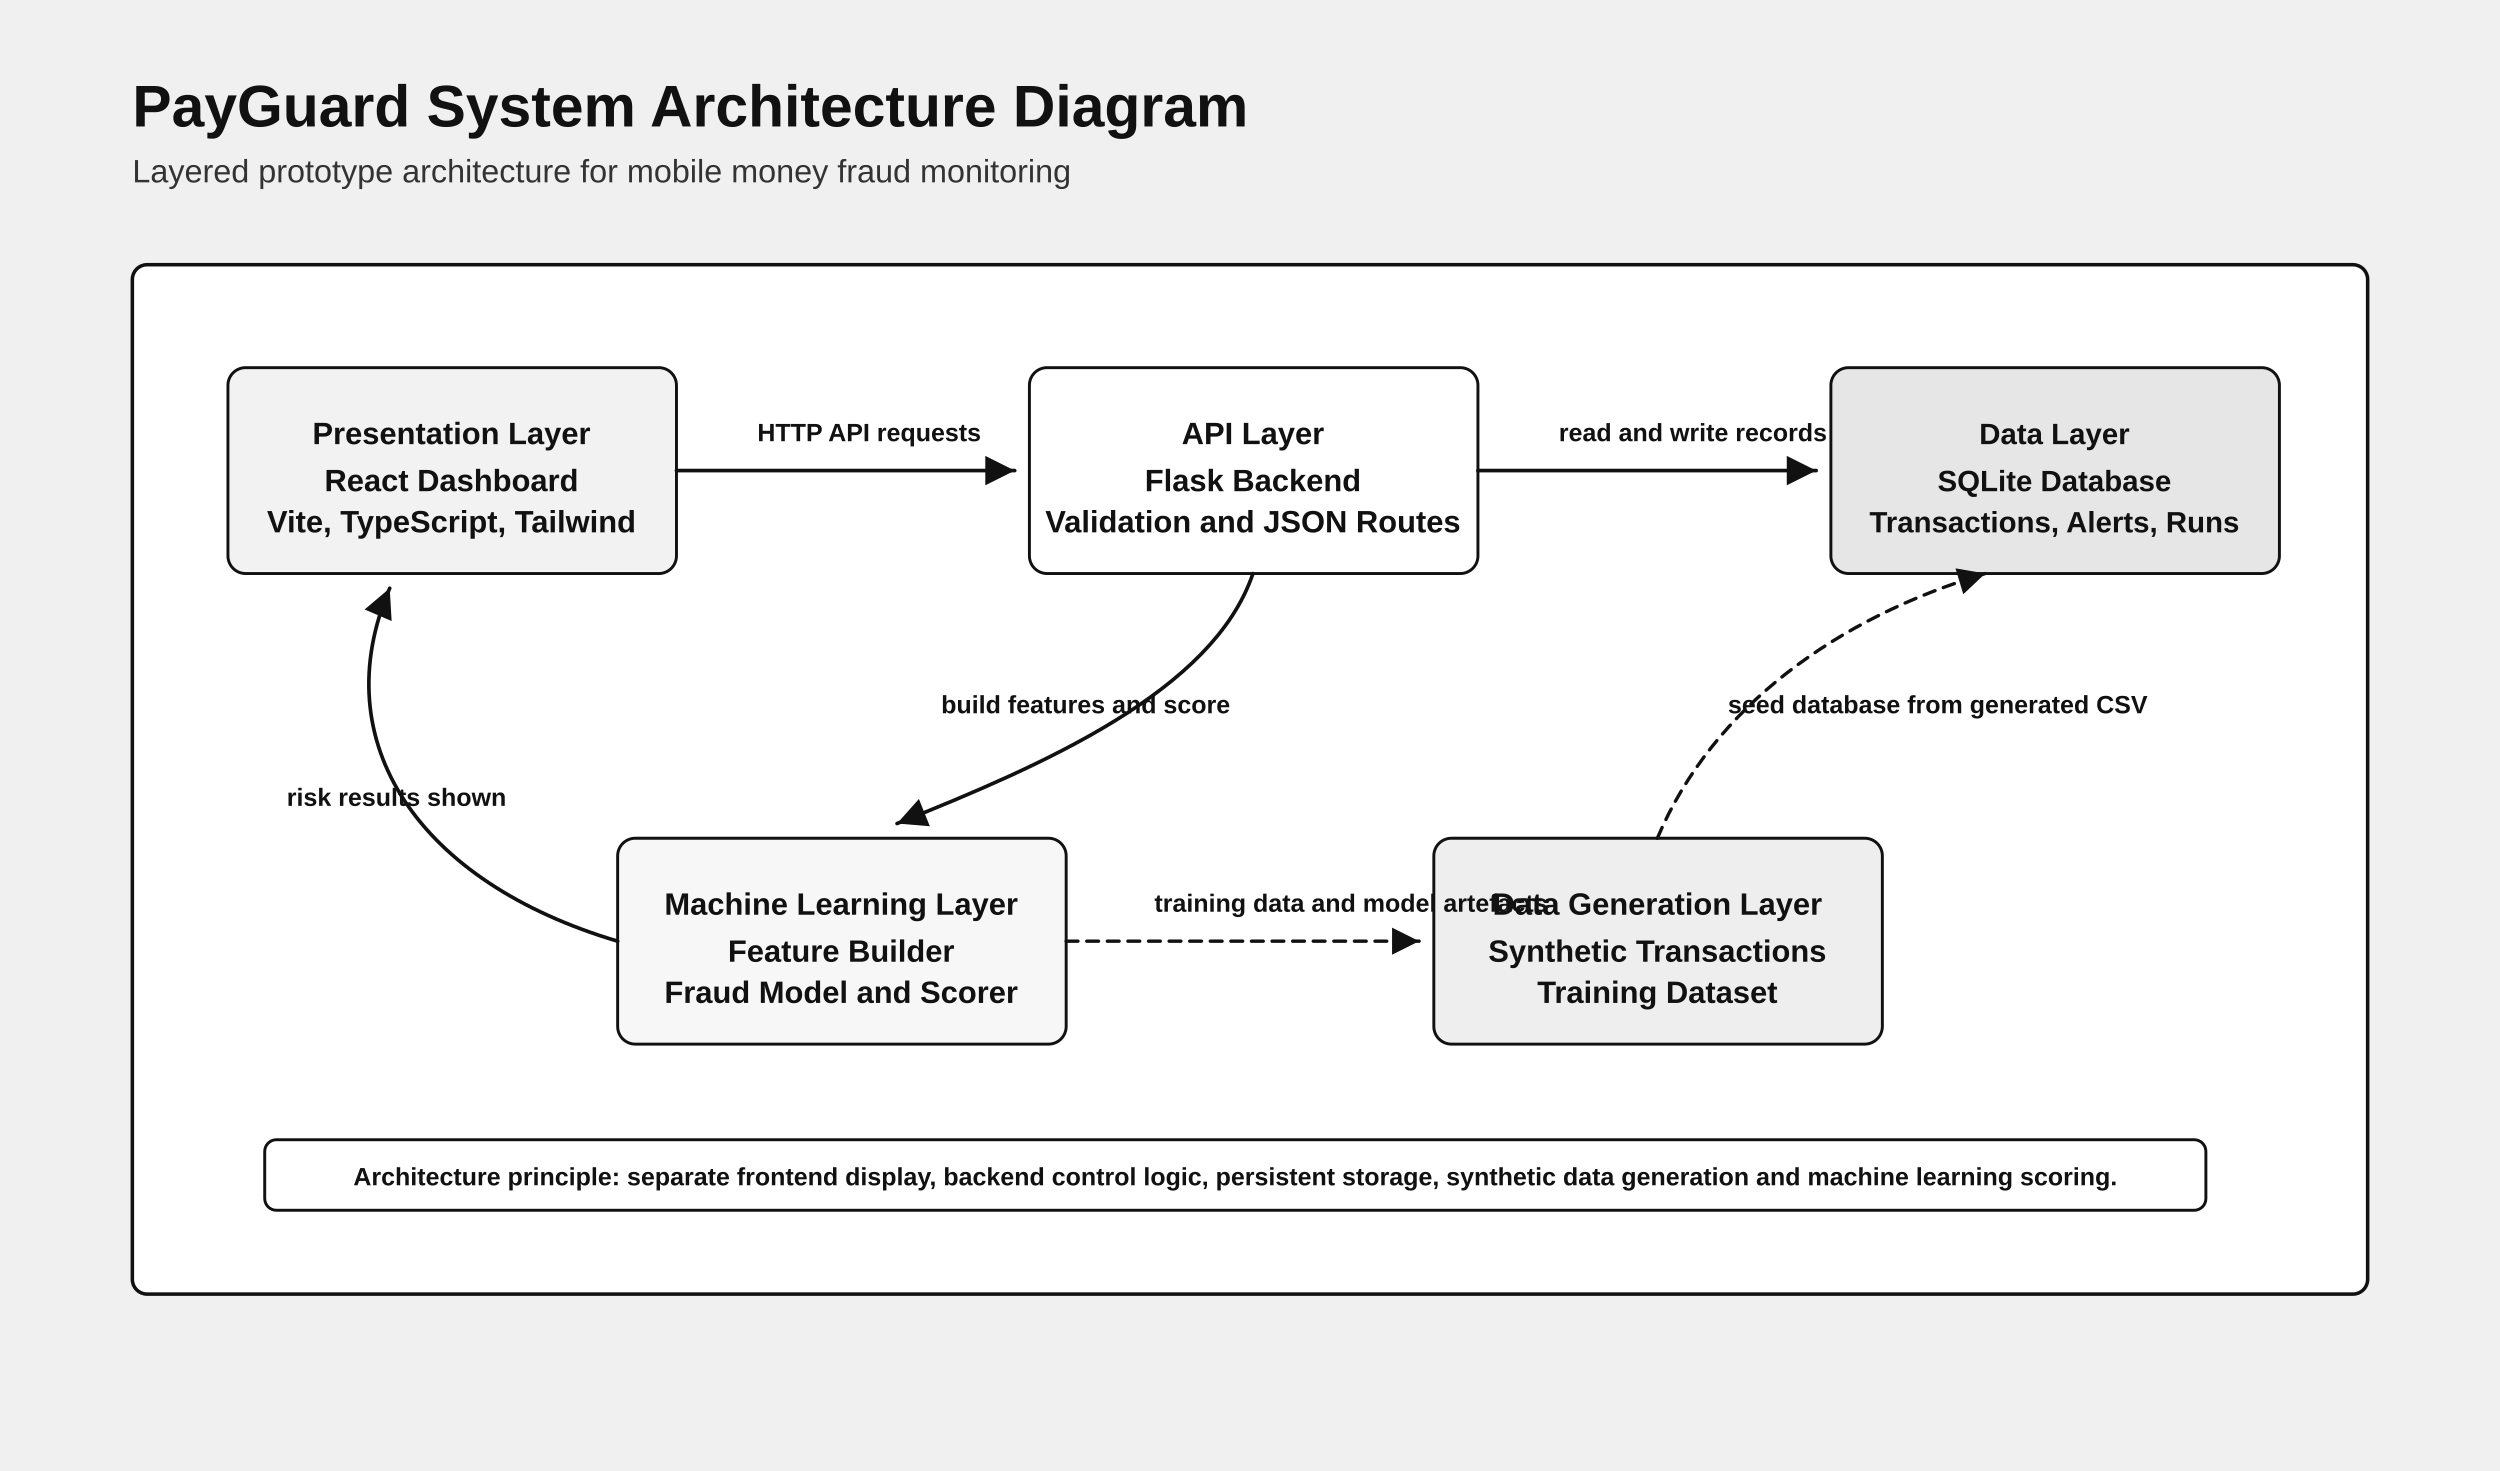
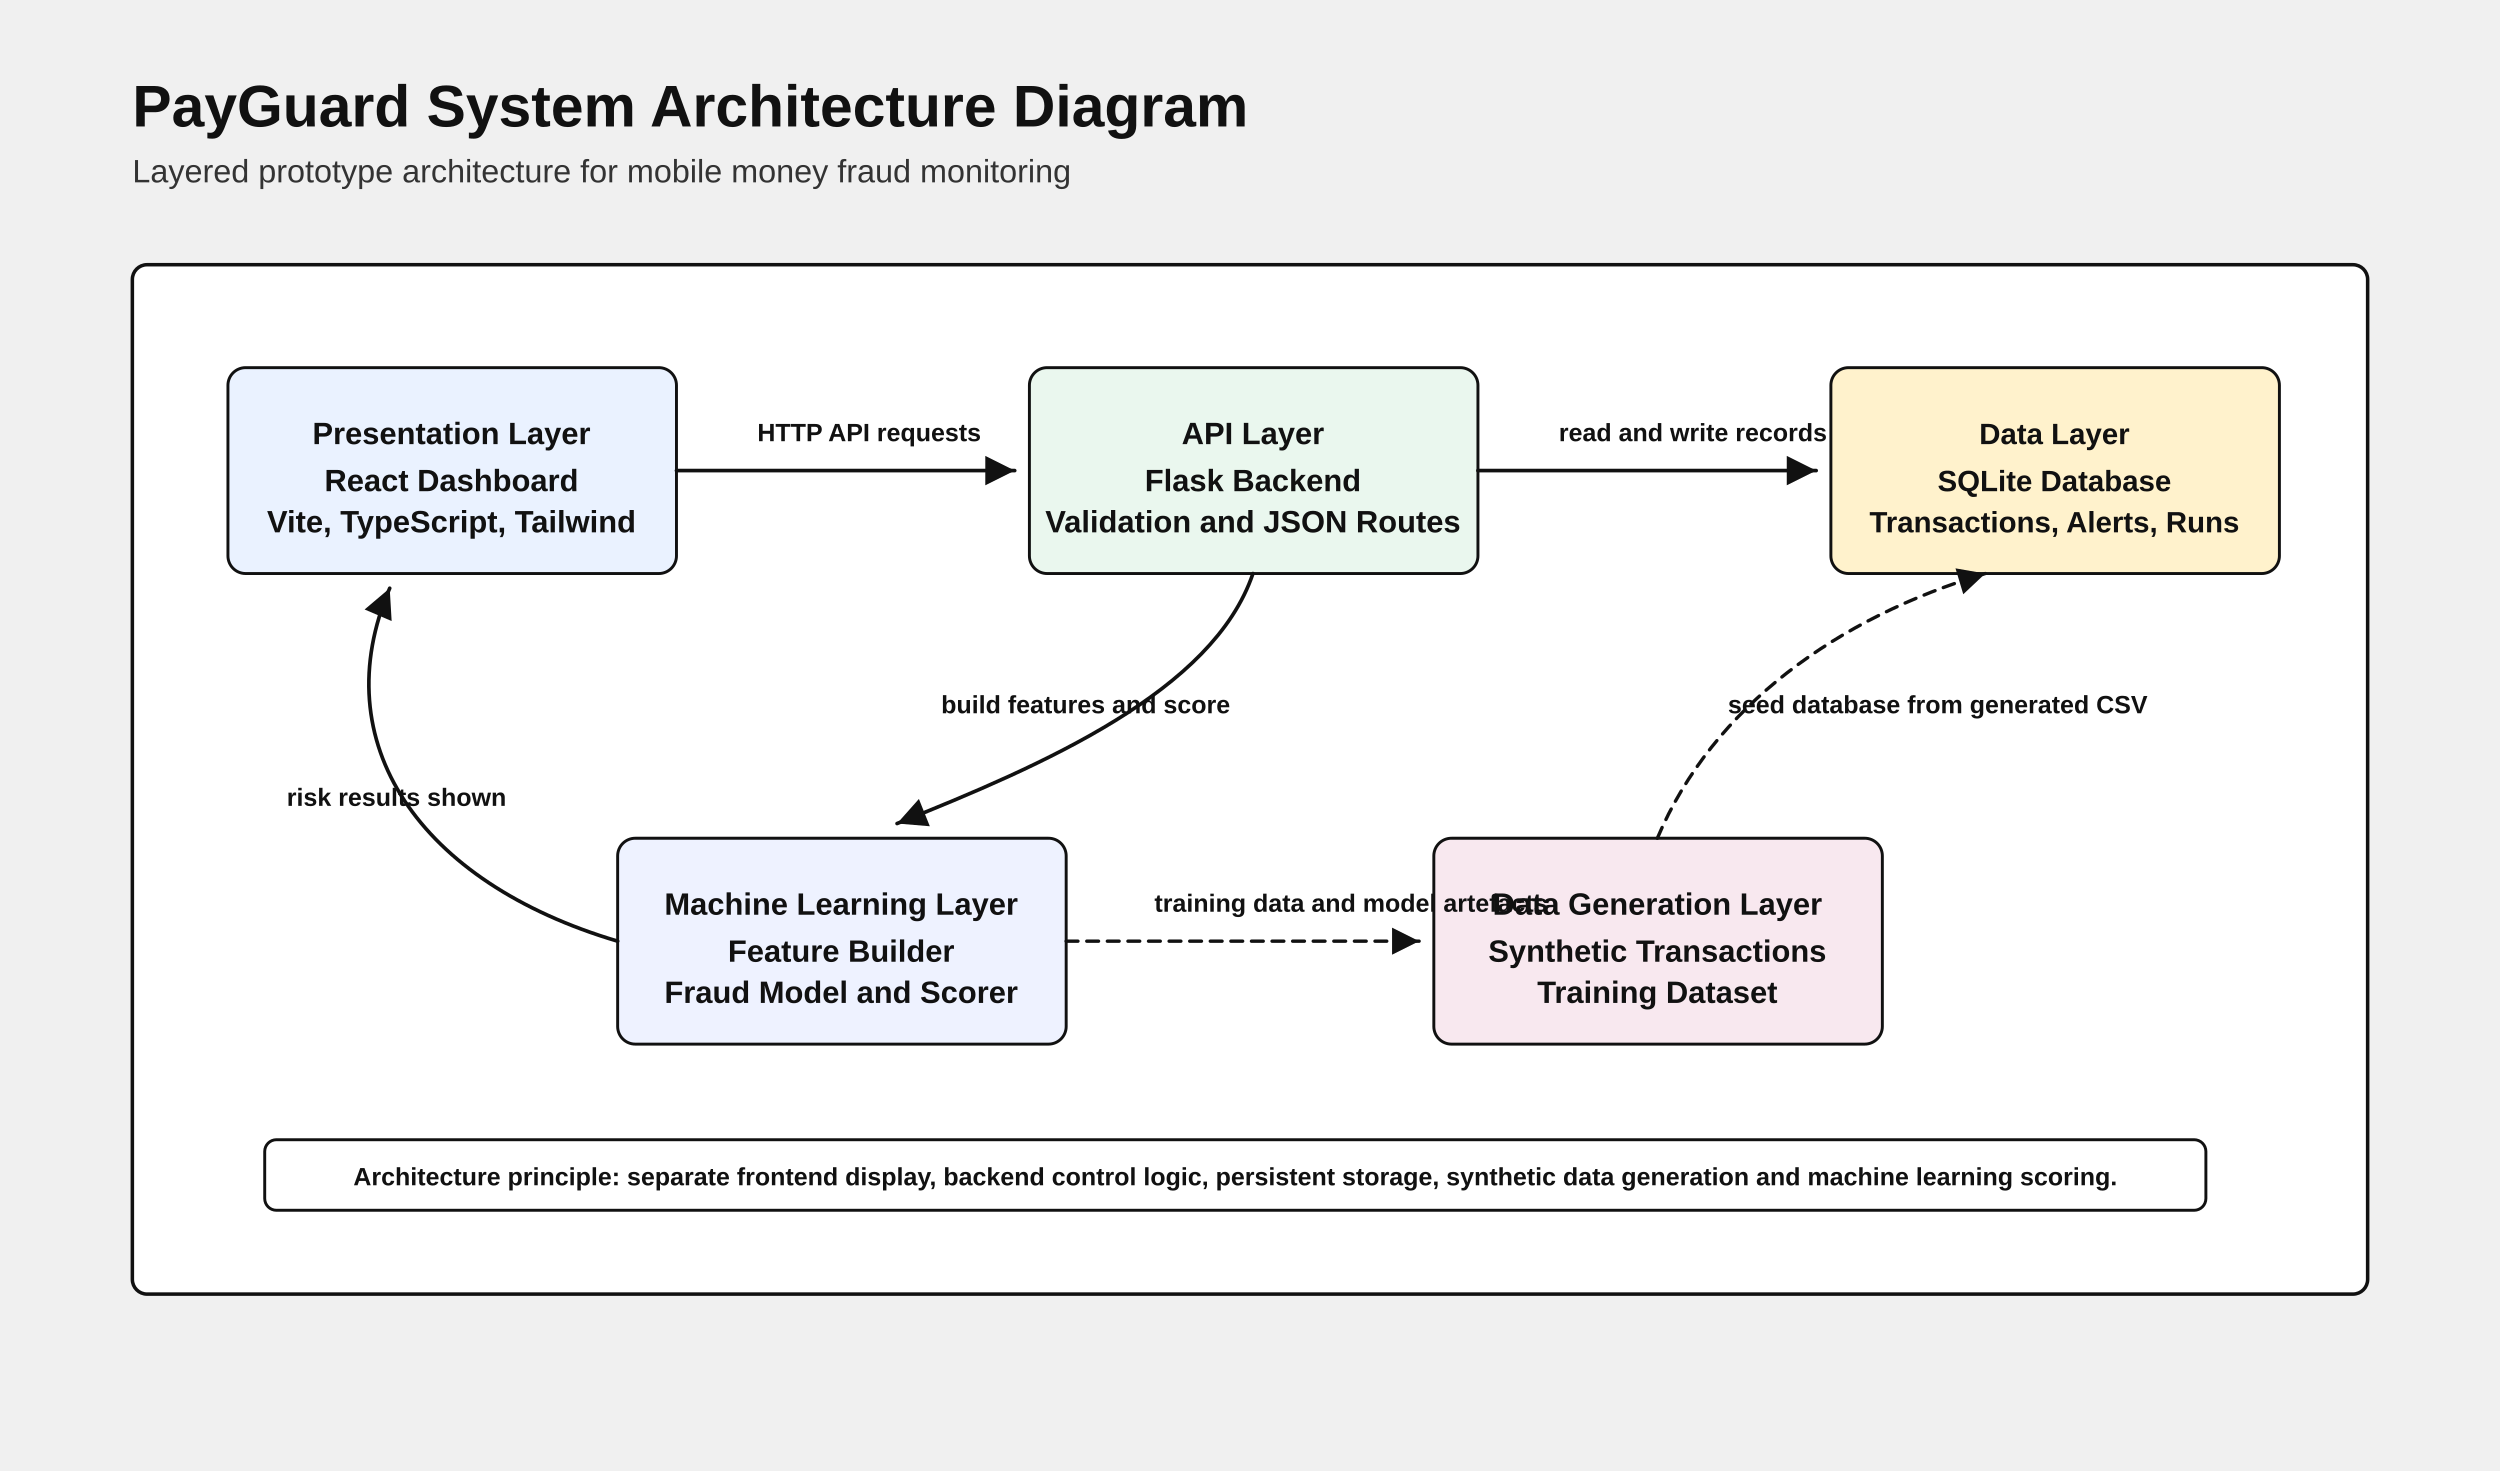
<svg xmlns="http://www.w3.org/2000/svg" width="1700" height="1000" viewBox="0 0 1700 1000" role="img" aria-labelledby="title desc">
  <defs>
    <marker id="arrow" markerWidth="12" markerHeight="12" refX="10" refY="6" orient="auto">
      <path d="M2 2 L10 6 L2 10 Z" fill="#111111" />
    </marker>
    <style>
      .title { fill: #111111; font-family: Calibri, Arial, sans-serif; font-size: 40px; font-weight: 700; }
      .subtitle { fill: #333333; font-family: Calibri, Arial, sans-serif; font-size: 22px; }
      .layer { fill: #ffffff; stroke: #111111; stroke-width: 2.4; }
-       .blue { fill: #f2f2f2; stroke: #111111; stroke-width: 2; }
-       .green { fill: #ffffff; stroke: #111111; stroke-width: 2; }
-       .orange { fill: #e6e6e6; stroke: #111111; stroke-width: 2; }
-       .purple { fill: #f7f7f7; stroke: #111111; stroke-width: 2; }
-       .pink { fill: #eeeeee; stroke: #111111; stroke-width: 2; }
+       .blue { fill: #eaf2ff; stroke: #111111; stroke-width: 2; }
+       .green { fill: #eaf7ee; stroke: #111111; stroke-width: 2; }
+       .orange { fill: #fff2cc; stroke: #111111; stroke-width: 2; }
+       .purple { fill: #eef2ff; stroke: #111111; stroke-width: 2; }
+       .pink { fill: #f8e8ef; stroke: #111111; stroke-width: 2; }
      .textLight { fill: #111111; font-family: Calibri, Arial, sans-serif; font-size: 21px; font-weight: 700; }
      .textDark { fill: #111111; font-family: Calibri, Arial, sans-serif; font-size: 20px; font-weight: 700; }
      .small { fill: #111111; font-family: Calibri, Arial, sans-serif; font-size: 17px; font-weight: 600; }
      .line { stroke: #111111; stroke-width: 2.5; fill: none; marker-end: url(#arrow); stroke-linecap: round; stroke-linejoin: round; }
      .dash { stroke: #111111; stroke-width: 2.3; fill: none; marker-end: url(#arrow); stroke-dasharray: 8 6; stroke-linecap: round; stroke-linejoin: round; }
    </style>
  </defs>
  <text x="90" y="86" class="title">PayGuard System Architecture Diagram</text>
  <text x="90" y="124" class="subtitle">Layered prototype architecture for mobile money fraud monitoring</text>
  <rect x="90" y="180" width="1520" height="700" rx="10" class="layer" />
  <rect x="155" y="250" width="305" height="140" rx="12" class="blue" />
  <text x="307" y="302" class="textLight" text-anchor="middle">Presentation Layer</text>
  <text x="307" y="334" class="textLight" text-anchor="middle">React Dashboard</text>
  <text x="307" y="362" class="textLight" text-anchor="middle">Vite, TypeScript, Tailwind</text>
  <rect x="700" y="250" width="305" height="140" rx="12" class="green" />
  <text x="852" y="302" class="textLight" text-anchor="middle">API Layer</text>
  <text x="852" y="334" class="textLight" text-anchor="middle">Flask Backend</text>
  <text x="852" y="362" class="textLight" text-anchor="middle">Validation and JSON Routes</text>
  <rect x="1245" y="250" width="305" height="140" rx="12" class="orange" />
  <text x="1397" y="302" class="textDark" text-anchor="middle">Data Layer</text>
  <text x="1397" y="334" class="textDark" text-anchor="middle">SQLite Database</text>
  <text x="1397" y="362" class="textDark" text-anchor="middle">Transactions, Alerts, Runs</text>
  <rect x="420" y="570" width="305" height="140" rx="12" class="purple" />
  <text x="572" y="622" class="textLight" text-anchor="middle">Machine Learning Layer</text>
  <text x="572" y="654" class="textLight" text-anchor="middle">Feature Builder</text>
  <text x="572" y="682" class="textLight" text-anchor="middle">Fraud Model and Scorer</text>
  <rect x="975" y="570" width="305" height="140" rx="12" class="pink" />
  <text x="1127" y="622" class="textLight" text-anchor="middle">Data Generation Layer</text>
  <text x="1127" y="654" class="textLight" text-anchor="middle">Synthetic Transactions</text>
  <text x="1127" y="682" class="textLight" text-anchor="middle">Training Dataset</text>
  <path d="M460 320 H690" class="line" />
  <text x="515" y="300" class="small">HTTP API requests</text>
  <path d="M1005 320 H1235" class="line" />
  <text x="1060" y="300" class="small">read and write records</text>
  <path d="M852 390 C825 470 710 520 610 560" class="line" />
  <text x="640" y="485" class="small">build features and score</text>
  <path d="M725 640 C850 640 910 640 965 640" class="dash" />
  <text x="785" y="620" class="small">training data and model artefacts</text>
  <path d="M1127 570 C1165 480 1250 420 1350 390" class="dash" />
  <text x="1175" y="485" class="small">seed database from generated CSV</text>
  <path d="M420 640 C285 600 220 505 265 400" class="line" />
  <text x="195" y="548" class="small">risk results shown</text>
  <rect x="180" y="775" width="1320" height="48" rx="8" fill="#ffffff" stroke="#111111" stroke-width="2" />
  <text x="840" y="806" class="small" text-anchor="middle">Architecture principle: separate frontend display, backend control logic, persistent storage, synthetic data generation and machine learning scoring.</text>
</svg>
